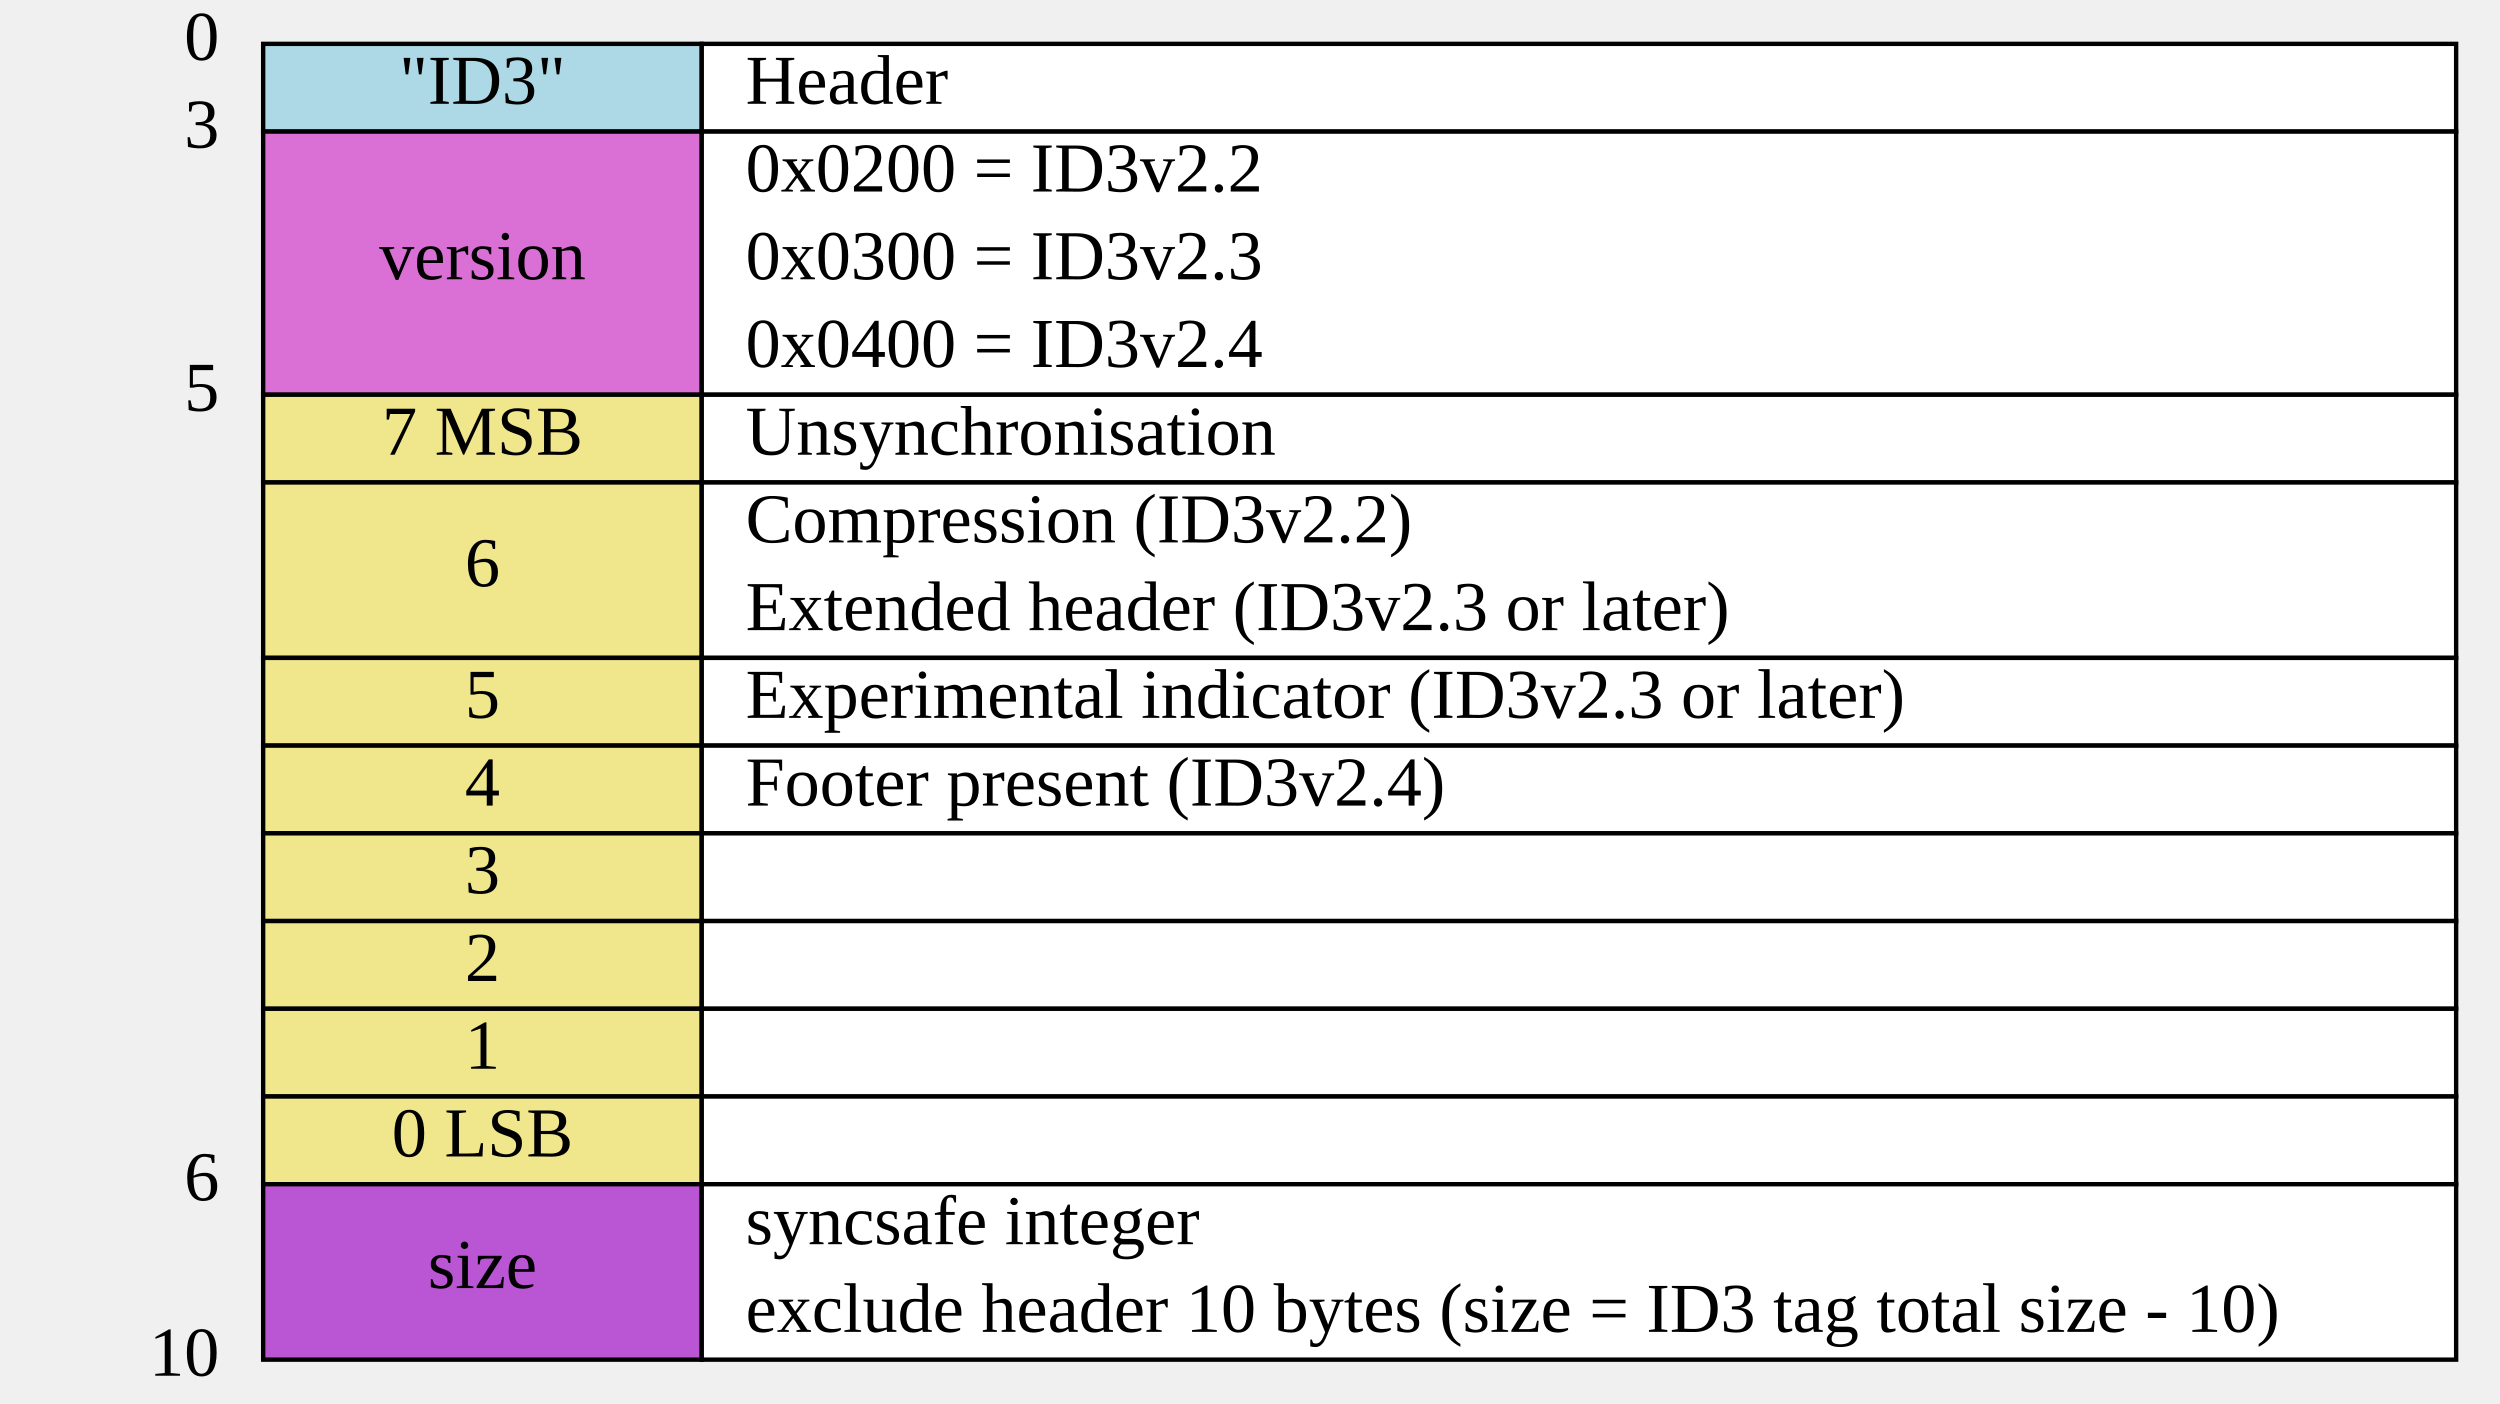
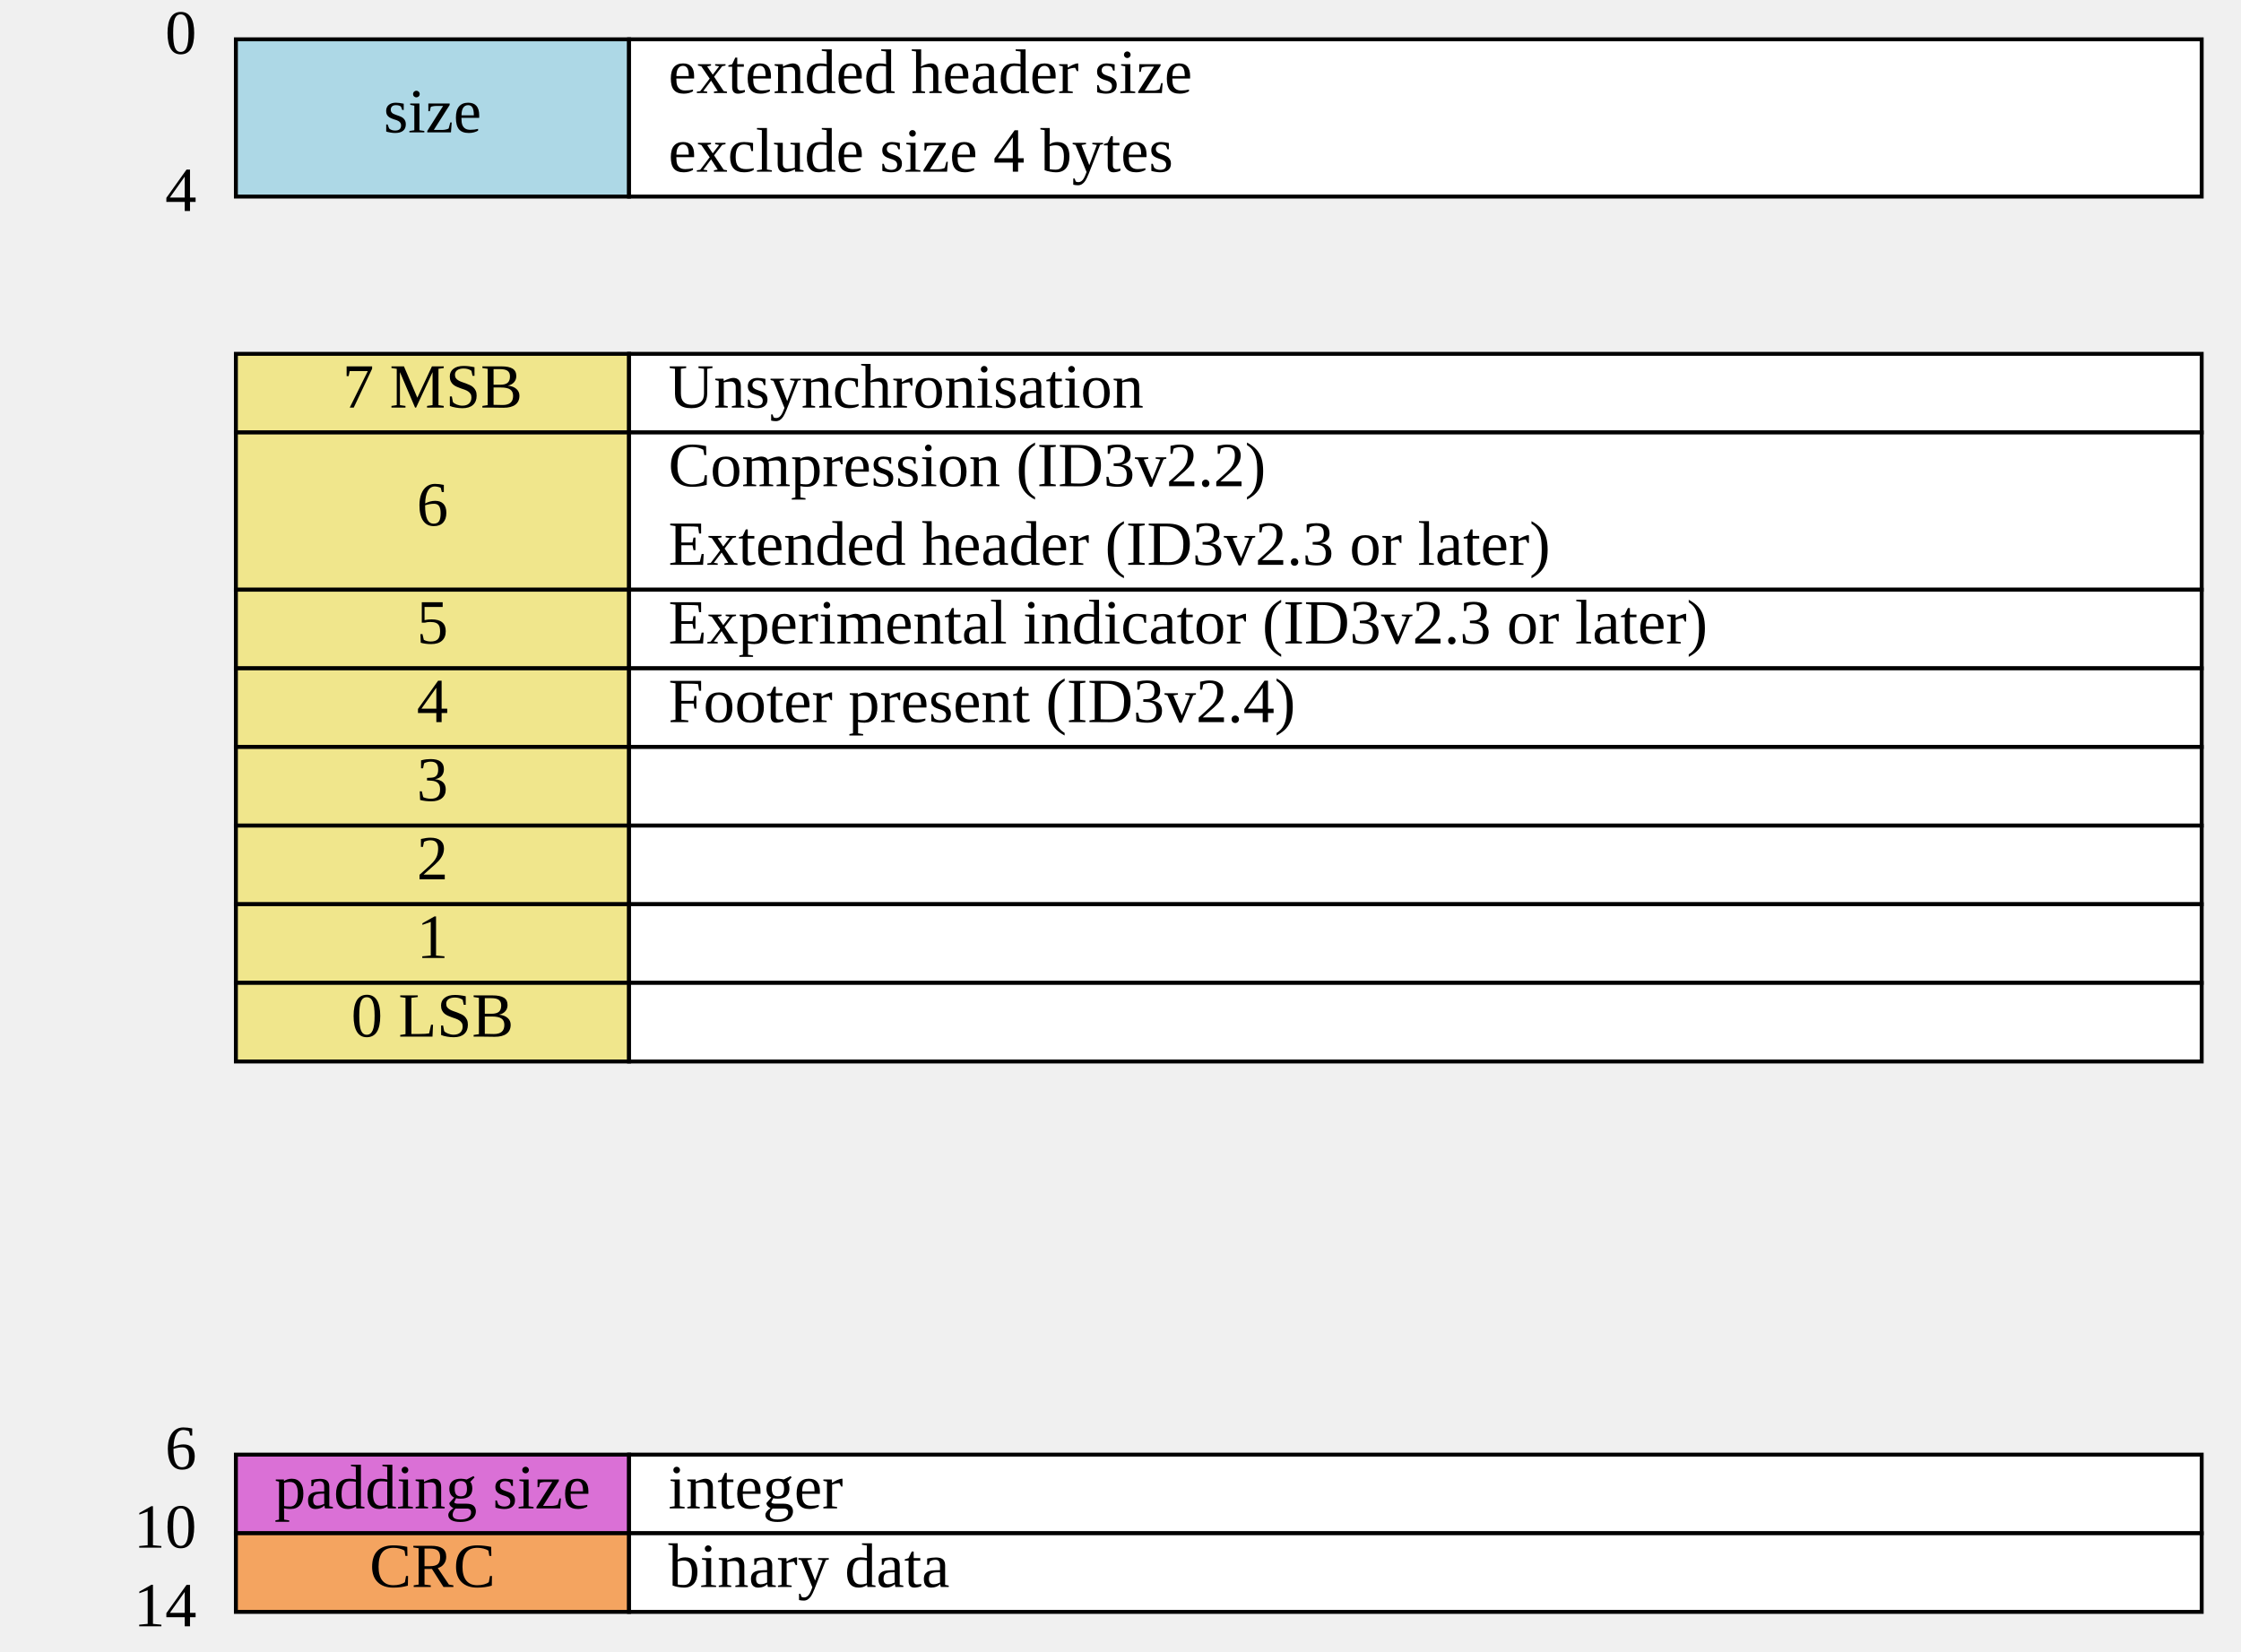
- <svg xmlns="http://www.w3.org/2000/svg" viewBox="0 0 570 320">
+ <svg xmlns="http://www.w3.org/2000/svg" viewBox="0 0 570 420">
  <style>
    rect {
      stroke: black;
      fill: white;
    }
    .con { fill: lightblue }
    .ast { fill: yellowgreen }
    .int { fill: orchid }
    .sin { fill: mediumorchid }
+     .bin { fill: sandybrown }
    .flg { fill: khaki }
    .pos { fill: gray }
    text {
      stroke: none;
      fill: black;
      font-size: 16px;
      text-anchor: middle;
      dominant-baseline: middle;
    }
    .ofs { text-anchor: end }
    .ifo { text-anchor: start }
  </style>
  <text x="50" y="10" class="ofs">0</text>
-   <rect x="60" y="10" height="20" width="100" class="con" />
-   <rect x="160" y="10" height="20" width="400" />
-   <text x="110" y="20">"ID3"</text>
-   <text x="170" y="20" class="ifo">Header</text>
-   <text x="50" y="30" class="ofs">3</text>
-   <rect x="60" y="30" height="60" width="100" class="int" />
-   <rect x="160" y="30" height="60" width="400" />
-   <text x="110" y="60">version</text>
-   <text x="170" y="40" class="ifo">0x0200 = ID3v2.2</text>
-   <text x="170" y="60" class="ifo">0x0300 = ID3v2.3</text>
-   <text x="170" y="80" class="ifo">0x0400 = ID3v2.4</text>
-   <text x="50" y="90" class="ofs">5</text>
+   <rect x="60" y="10" height="40" width="100" class="con" />
+   <rect x="160" y="10" height="40" width="400" />
+   <text x="110" y="30">size</text>
+   <text x="170" y="20" class="ifo">extended header size</text>
+   <text x="170" y="40" class="ifo">exclude size 4 bytes</text>
+   <text x="50" y="50" class="ofs">4</text>
  <rect x="60" y="90" height="20" width="100" class="flg" />
  <rect x="160" y="90" height="20" width="400" />
  <text x="110" y="100">7 MSB</text>
  <text x="170" y="100" class="ifo">Unsynchronisation</text>
  <rect x="60" y="110" height="40" width="100" class="flg" />
  <rect x="160" y="110" height="40" width="400" />
  <text x="110" y="130">6</text>
  <text x="170" y="120" class="ifo">Compression (ID3v2.2)</text>
  <text x="170" y="140" class="ifo">Extended header (ID3v2.3 or later)</text>
  <rect x="60" y="150" height="20" width="100" class="flg" />
  <rect x="160" y="150" height="20" width="400" />
  <text x="110" y="160">5</text>
  <text x="170" y="160" class="ifo">Experimental indicator (ID3v2.3 or later)</text>
  <rect x="60" y="170" height="20" width="100" class="flg" />
  <rect x="160" y="170" height="20" width="400" />
  <text x="110" y="180">4</text>
  <text x="170" y="180" class="ifo">Footer present (ID3v2.4)</text>
  <rect x="60" y="190" height="20" width="100" class="flg" />
  <rect x="160" y="190" height="20" width="400" />
  <text x="110" y="200">3</text>
  <text x="170" y="200" class="ifo" />
  <rect x="60" y="210" height="20" width="100" class="flg" />
  <rect x="160" y="210" height="20" width="400" />
  <text x="110" y="220">2</text>
  <text x="170" y="220" class="ifo" />
  <rect x="60" y="230" height="20" width="100" class="flg" />
  <rect x="160" y="230" height="20" width="400" />
  <text x="110" y="240">1</text>
  <text x="170" y="240" class="ifo" />
  <rect x="60" y="250" height="20" width="100" class="flg" />
  <rect x="160" y="250" height="20" width="400" />
  <text x="110" y="260">0 LSB</text>
  <text x="170" y="260" class="ifo" />
-   <text x="50" y="270" class="ofs">6</text>
-   <rect x="60" y="270" height="40" width="100" class="sin" />
-   <rect x="160" y="270" height="40" width="400" />
-   <text x="110" y="290">size</text>
-   <text x="170" y="280" class="ifo">syncsafe integer</text>
-   <text x="170" y="300" class="ifo">exclude header 10 bytes (size = ID3 tag total size - 10)</text>
-   <text x="50" y="310" class="ofs">10</text>
+   <text x="50" y="370" class="ofs">6</text>
+   <rect x="60" y="370" height="20" width="100" class="int" />
+   <rect x="160" y="370" height="20" width="400" />
+   <text x="110" y="380">padding size</text>
+   <text x="170" y="380" class="ifo">integer</text>
+   <text x="50" y="390" class="ofs">10</text>
+   <rect x="60" y="390" height="20" width="100" class="bin" />
+   <rect x="160" y="390" height="20" width="400" />
+   <text x="110" y="400">CRC</text>
+   <text x="170" y="400" class="ifo">binary data</text>
+   <text x="50" y="410" class="ofs">14</text>
</svg>
